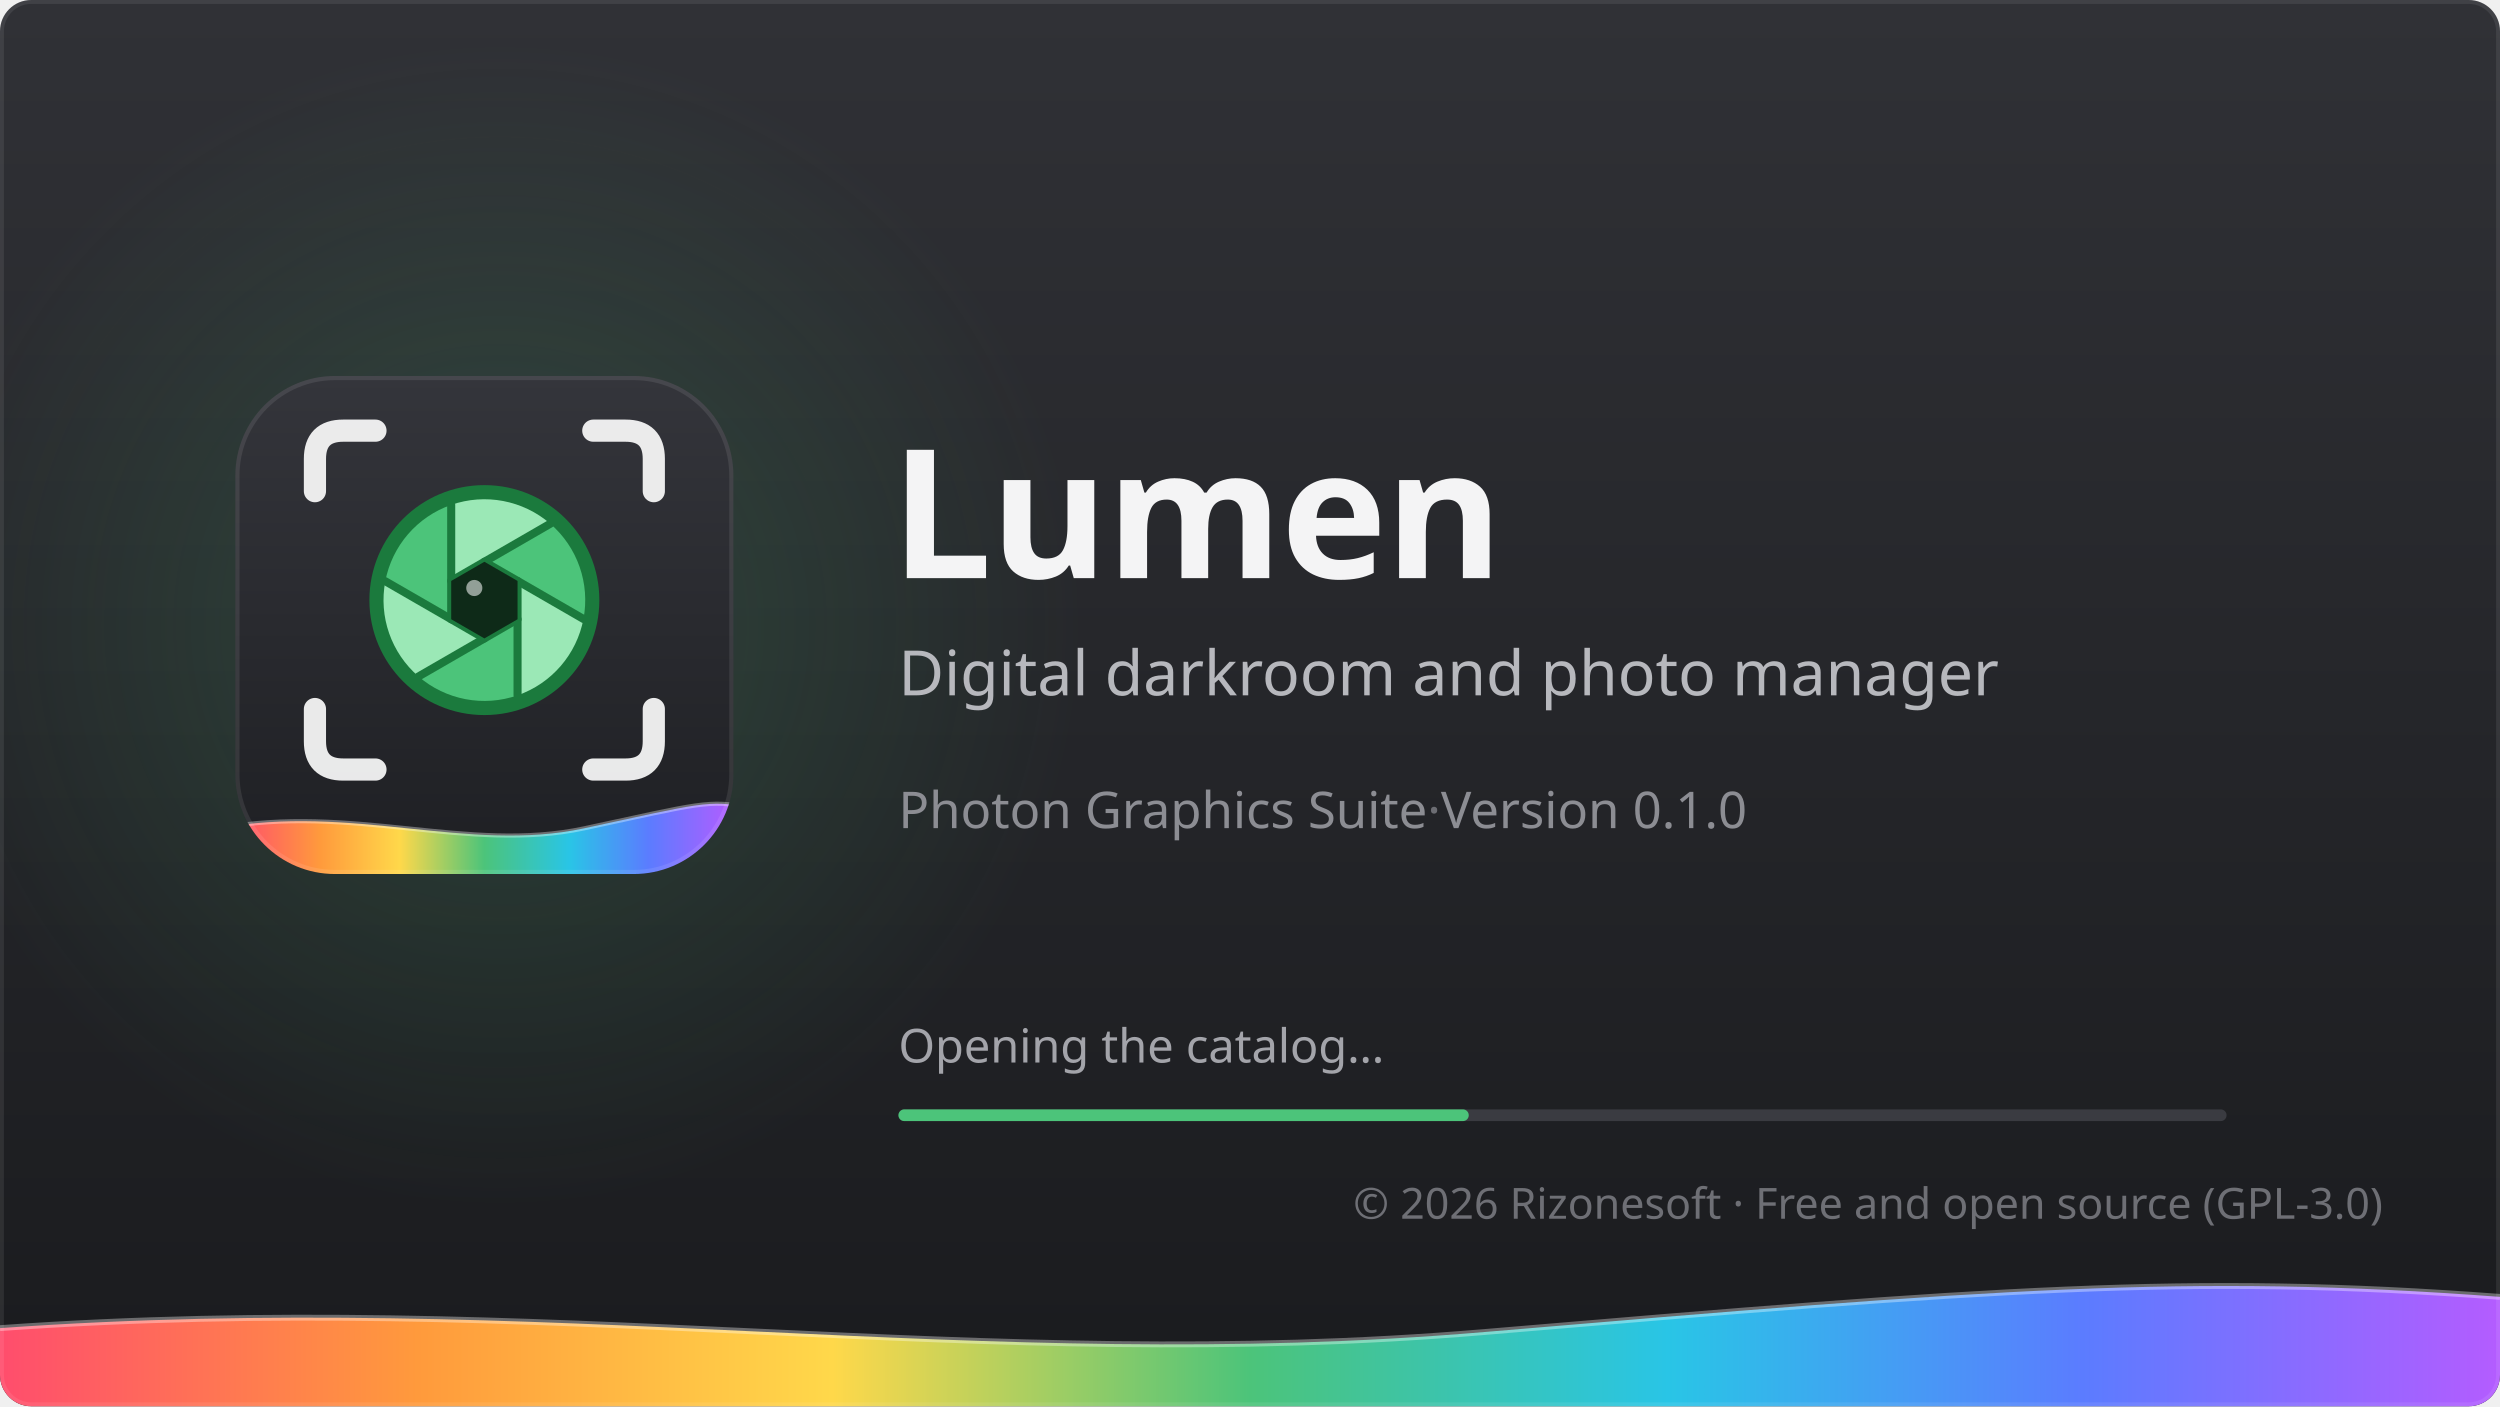
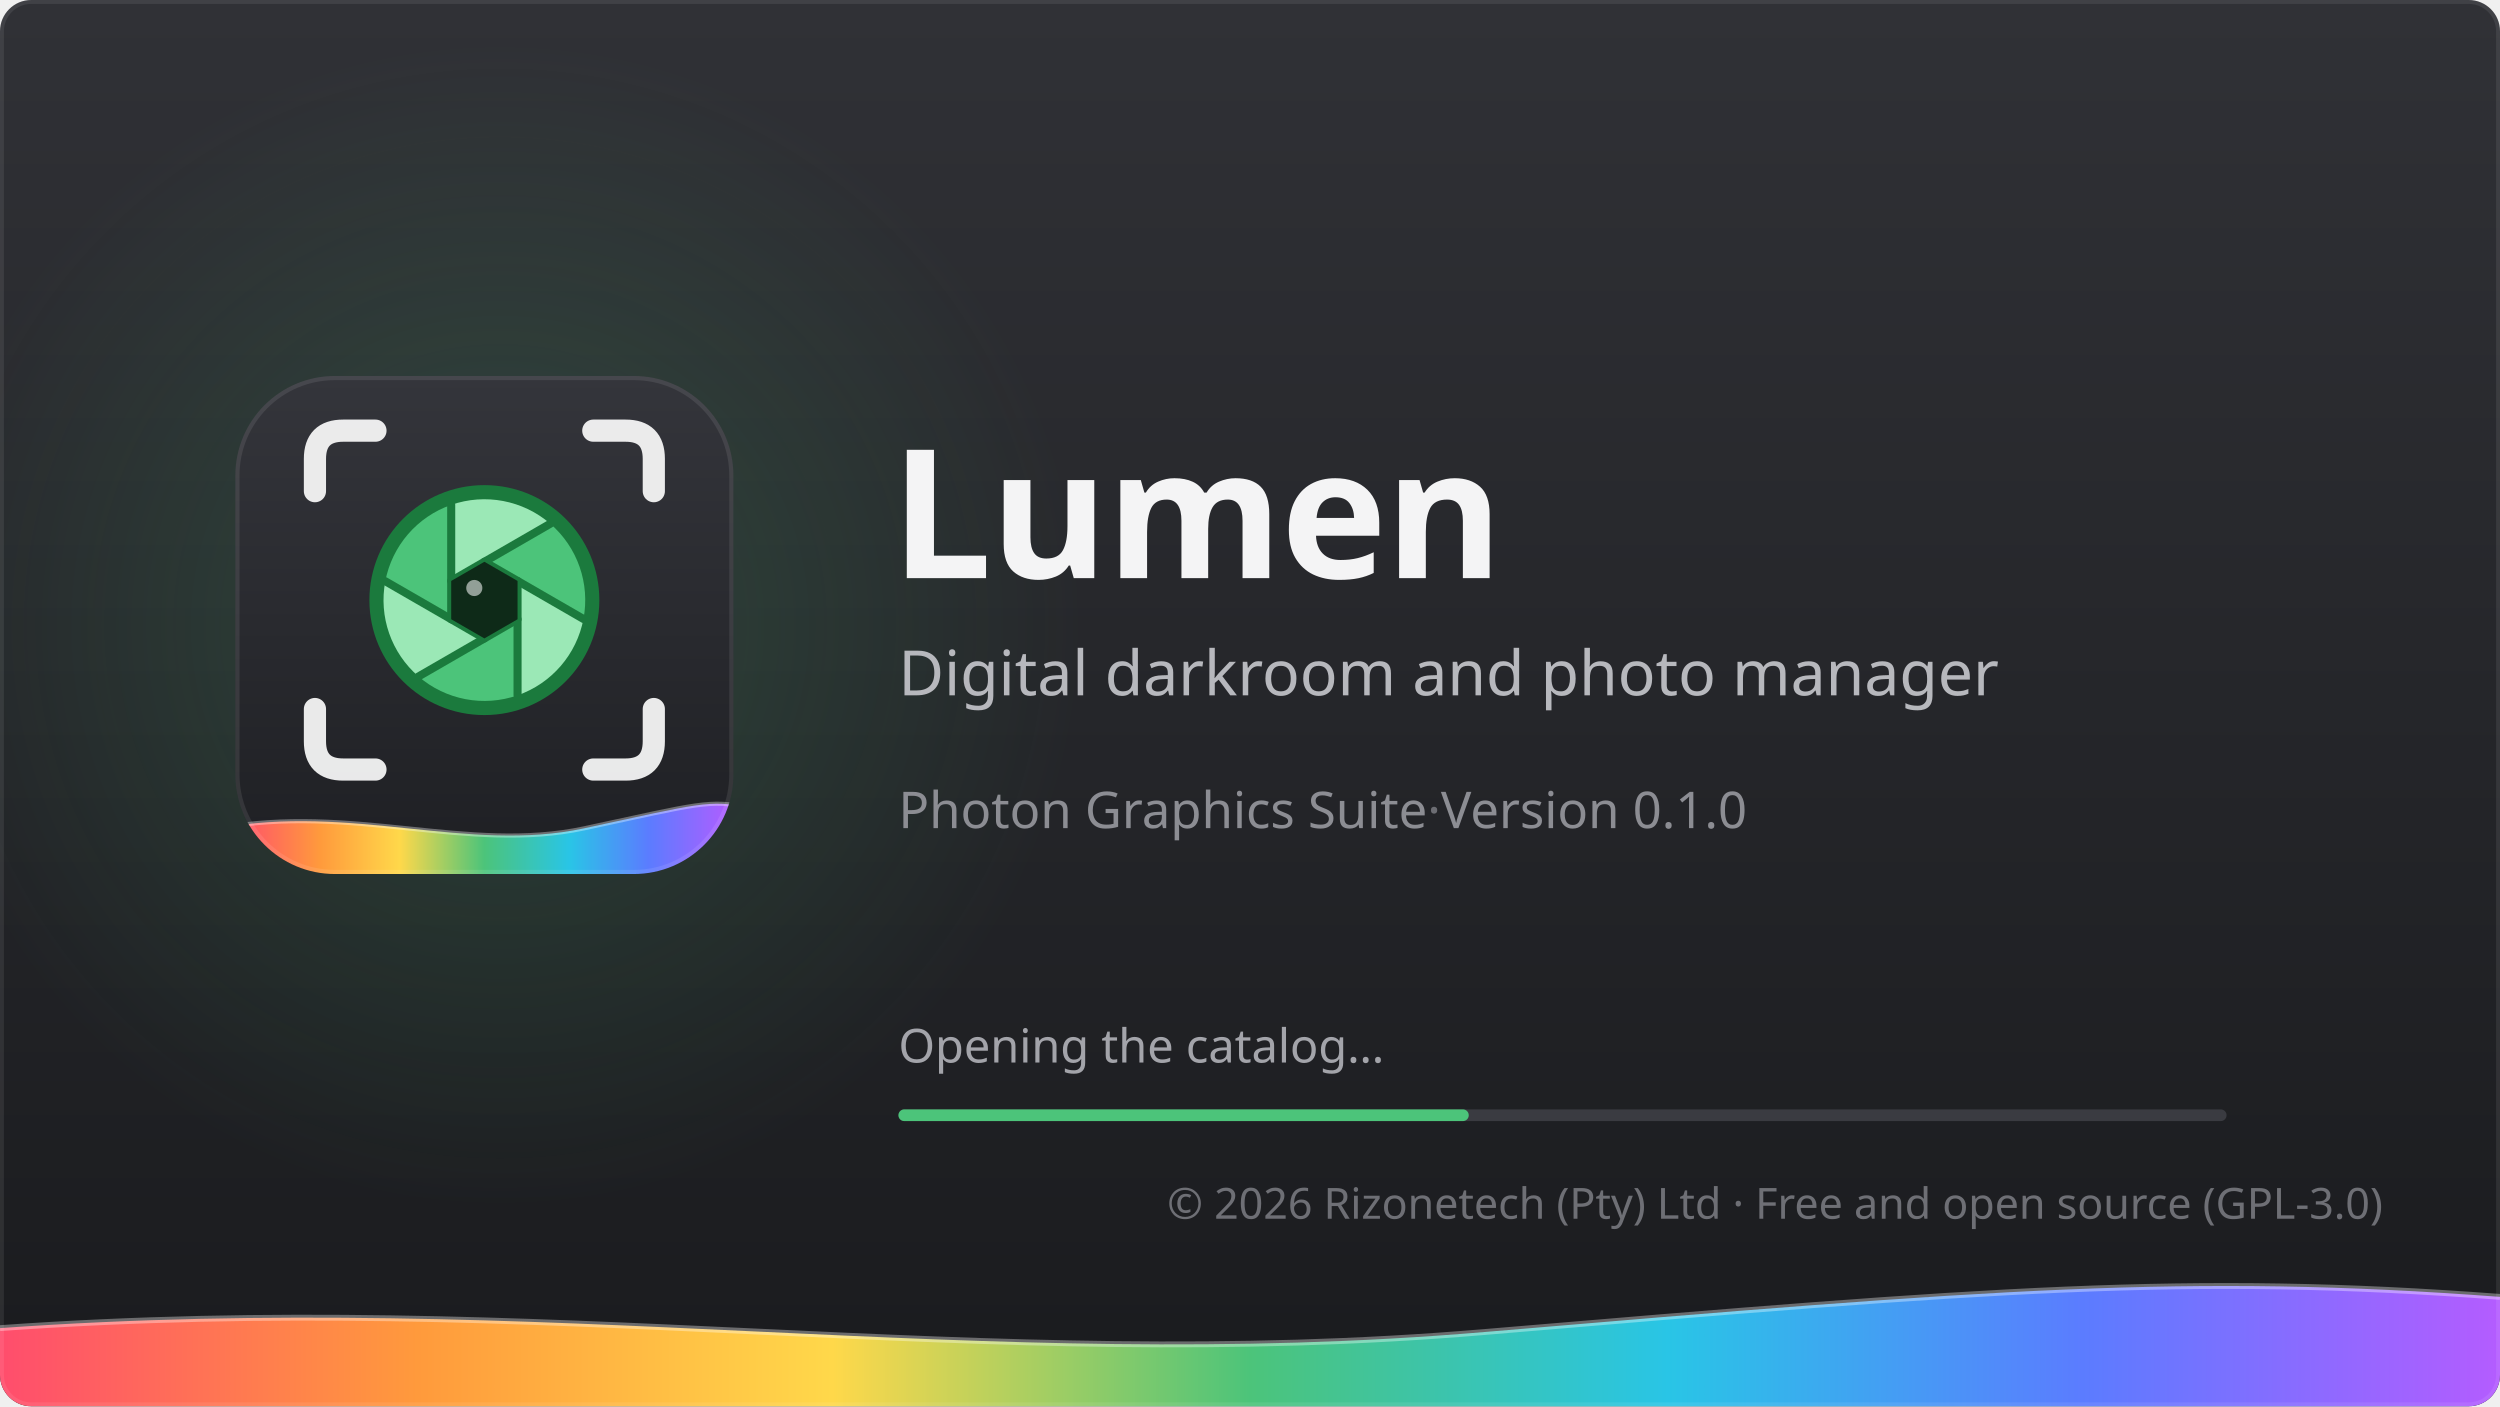
<svg xmlns="http://www.w3.org/2000/svg" viewBox="0 0 640 360" width="640" height="360">
  <defs>
    <linearGradient id="lumen-sp-bg" x1="0" y1="0" x2="0" y2="1">
      <stop offset="0" stop-color="#303136" />
      <stop offset="1" stop-color="#1A1B1E" />
    </linearGradient>
    <radialGradient id="lumen-sp-halo" cx="0.5" cy="0.5" r="0.5">
      <stop offset="0" stop-color="#4CC47A" stop-opacity="0.20" />
      <stop offset="1" stop-color="#4CC47A" stop-opacity="0" />
    </radialGradient>
    <linearGradient id="lumen-sp-spec" x1="0" y1="0" x2="640" y2="0" gradientUnits="userSpaceOnUse">
      <stop offset="0.000" stop-color="#FF4D6D" />
      <stop offset="0.167" stop-color="#FF9A3C" />
      <stop offset="0.333" stop-color="#FFD84A" />
      <stop offset="0.500" stop-color="#4CC47A" />
      <stop offset="0.667" stop-color="#29C5E6" />
      <stop offset="0.833" stop-color="#5B7CFF" />
      <stop offset="1.000" stop-color="#B45CFF" />
    </linearGradient>
    <clipPath id="lumen-sp-clip">
      <rect x="0" y="0" width="640" height="360" rx="8" />
    </clipPath>
  </defs>
  <rect x="0" y="0" width="640" height="360" rx="8" fill="url(#lumen-sp-bg)" />
  <g clip-path="url(#lumen-sp-clip)">
    <circle cx="128" cy="160" r="150" fill="url(#lumen-sp-halo)" />
    <path d="M0 340C140 330 250 352 380 341S560 326 640 332V360H0Z" fill="url(#lumen-sp-spec)" />
    <path d="M0 340C140 330 250 352 380 341S560 326 640 332" fill="none" stroke="#FFFFFF" stroke-opacity=".35" stroke-width="1.5" />
  </g>
  <rect x="0.5" y="0.5" width="639" height="359" rx="7.5" fill="none" stroke="#FFFFFF" stroke-opacity=".08" />
  <svg x="56" y="92" width="136" height="136" viewBox="0 0 256 256">
    <defs>
      <linearGradient id="lumen-c-bg" x1="0" y1="0" x2="0" y2="1">
        <stop offset="0" stop-color="#34353B" />
        <stop offset="1" stop-color="#1E1F23" />
      </linearGradient>
      <linearGradient id="lumen-c-spec" x1="8" y1="0" x2="248" y2="0" gradientUnits="userSpaceOnUse">
        <stop offset="0" stop-color="#FF4D6D" />
        <stop offset="0.17" stop-color="#FF9A3C" />
        <stop offset="0.33" stop-color="#FFD84A" />
        <stop offset="0.5" stop-color="#4CC47A" />
        <stop offset="0.67" stop-color="#29C5E6" />
        <stop offset="0.83" stop-color="#5B7CFF" />
        <stop offset="1" stop-color="#B45CFF" />
      </linearGradient>
      <clipPath id="lumen-c-clip">
        <rect x="8" y="8" width="240" height="240" rx="48" />
      </clipPath>
    </defs>
    <rect x="8" y="8" width="240" height="240" rx="48" fill="url(#lumen-c-bg)" />
    <g clip-path="url(#lumen-c-clip)">
      <path d="M0 226C64 214 120 238 176 226S236 212 256 216V256H0Z" fill="url(#lumen-c-spec)" />
      <path d="M0 226C64 214 120 238 176 226S236 212 256 216" fill="none" stroke="#FFFFFF" stroke-opacity=".35" stroke-width="2" />
    </g>
    <rect x="9" y="9" width="238" height="238" rx="47" fill="none" stroke="#FFFFFF" stroke-opacity=".09" stroke-width="2" />
    <g transform="translate(128 116) scale(0.972) translate(-128.00 -128.00)">
      <path d="M44 74V58Q44 44 58 44H74M182 44H198Q212 44 212 58V74M212 182V198Q212 212 198 212H182M74 212H58Q44 212 44 198V182" fill="none" stroke="#FFFFFF" stroke-width="11" stroke-linecap="round" stroke-linejoin="round" stroke-opacity=".9" />
      <circle cx="128" cy="128" r="57" fill="#1B7A3D" />
      <path d="M144.45 118.5L177.12 137.36A50 50 0 0 1 144.45 175.21Z" fill="#9BE8B6" />
      <path d="M144.45 137.5L144.45 175.21A50 50 0 0 1 95.34 165.86Z" fill="#4CC47A" />
      <path d="M128 147L95.34 165.86A50 50 0 0 1 78.88 118.64Z" fill="#9BE8B6" />
      <path d="M111.55 137.5L78.88 118.64A50 50 0 0 1 111.55 80.79Z" fill="#4CC47A" />
      <path d="M111.55 118.5L111.55 80.79A50 50 0 0 1 160.66 90.14Z" fill="#9BE8B6" />
      <path d="M128 109L160.66 90.14A50 50 0 0 1 177.12 137.36Z" fill="#4CC47A" />
      <g stroke="#1B7A3D" stroke-width="4" stroke-linecap="round">
        <path d="M128 109L177.12 137.36" />
        <path d="M144.45 118.5L144.45 175.21" />
        <path d="M144.45 137.5L95.34 165.86" />
        <path d="M128 147L78.88 118.64" />
        <path d="M111.55 137.5L111.55 80.79" />
        <path d="M111.55 118.5L160.66 90.14" />
      </g>
      <path d="M128 109L144.45 118.5L144.45 137.5L128 147L111.55 137.5L111.55 118.5Z" fill="#0E2A18" />
      <circle cx="123" cy="122" r="4" fill="#FFFFFF" opacity=".55" />
    </g>
  </svg>
  <g font-family="Segoe UI Variable Display, Segoe UI, system-ui, sans-serif">
    <text x="228" y="148" font-size="46" font-weight="600" fill="#F4F4F5" letter-spacing="-0.5">Lumen</text>
    <text x="230" y="178" font-size="16" fill="#B7B8BD">Digital darkroom and photo manager</text>
    <text x="230" y="212" font-size="13" fill="#8C8D93">Photon Graphics Suite<tspan fill="#6C6D73"> · </tspan>Version 0.1.0</text>
  </g>
  <g font-family="Segoe UI Variable Text, Segoe UI, system-ui, sans-serif">
    <text x="230" y="272" font-size="12" fill="#A3A4AA">Opening the catalog…</text>
    <rect x="230" y="284" width="340" height="3" rx="1.5" fill="#3A3B41" />
    <rect x="230" y="284" width="146" height="3" rx="1.5" fill="#4CC47A" />
-     <text x="610" y="312" font-size="11" fill="#6E6F75" text-anchor="end">© 2026 Rizonesoft · Free and open source (GPL-3.0)</text>
+     <text x="610" y="312" font-size="11" fill="#6E6F75" text-anchor="end">© 2026 Rizonetech (Pty) Ltd · Free and open source (GPL-3.0)</text>
  </g>
</svg>
